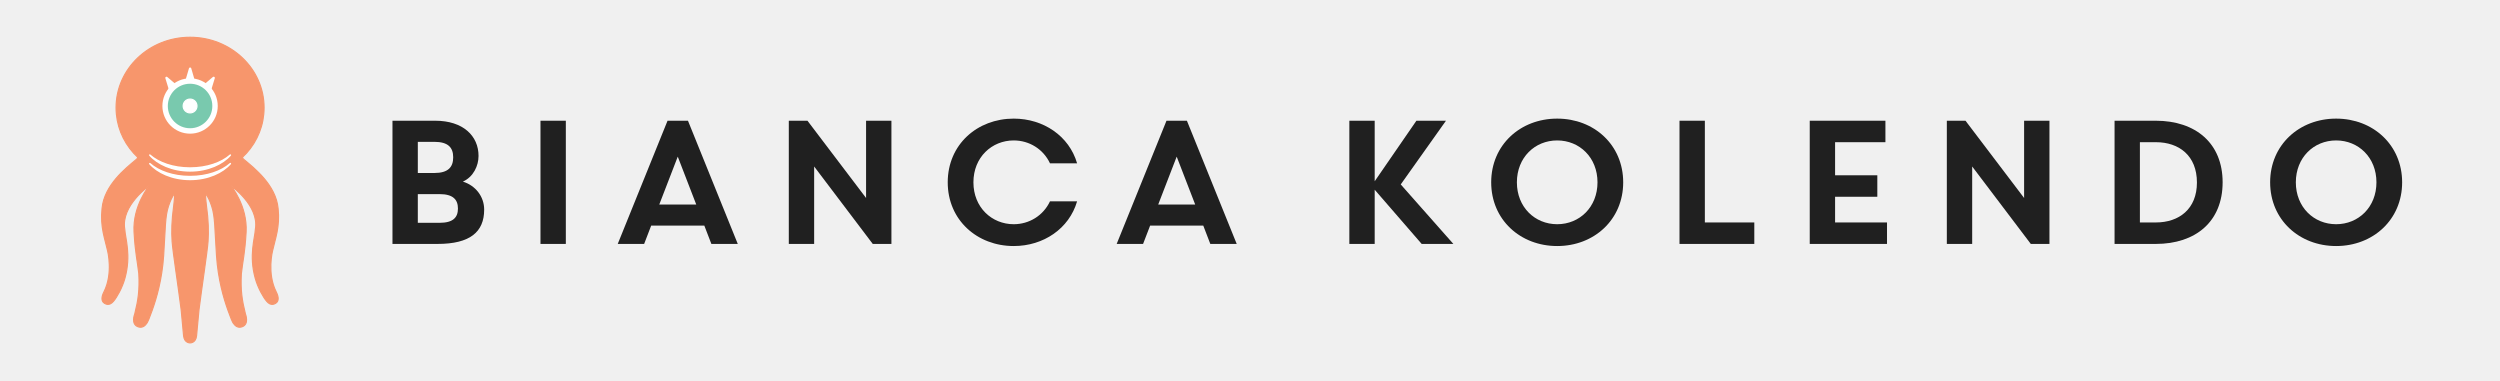
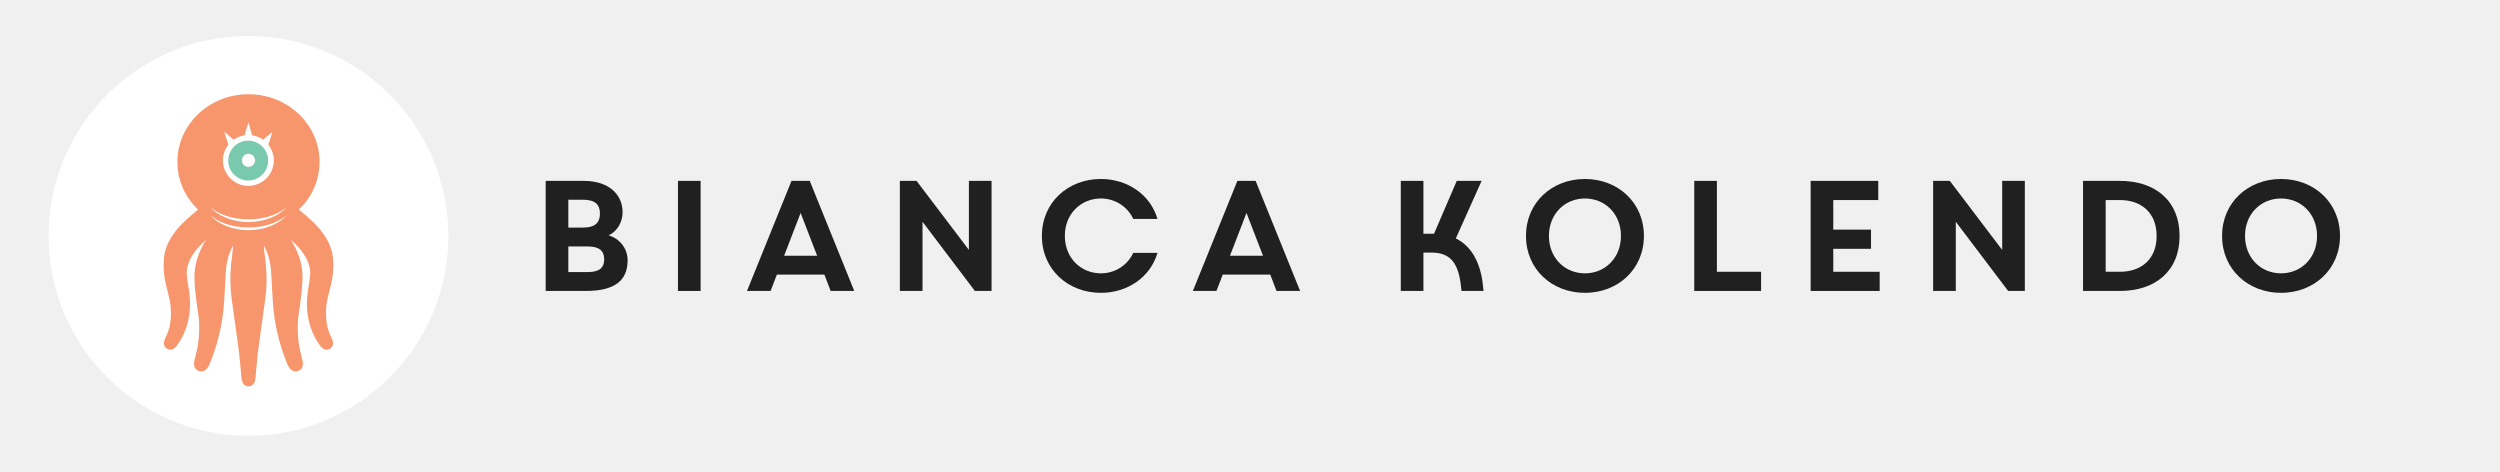
- <svg xmlns="http://www.w3.org/2000/svg" xmlns:xlink="http://www.w3.org/1999/xlink" version="1.1" id="Layer_1" x="0px" y="0px" width="1420.5px" height="216px" viewBox="0 0 1420.5 216" enable-background="new 0 0 1420.5 216" xml:space="preserve">
+ <svg xmlns="http://www.w3.org/2000/svg" xmlns:xlink="http://www.w3.org/1999/xlink" version="1.0" id="Layer_1" x="0px" y="0px" width="1144.5px" height="216px" viewBox="0 0 1144.5 216" enable-background="new 0 0 1144.5 216" xml:space="preserve">
+   <circle fill="#FFFFFF" cx="113.75" cy="108" r="91.5" />
  <g>
-     <g>
-       <defs>
-         <rect id="SVGID_1_" width="216" height="216" />
-       </defs>
-       <clipPath id="SVGID_2_">
-         <use xlink:href="#SVGID_1_" overflow="visible" />
-       </clipPath>
-       <path clip-path="url(#SVGID_2_)" fill="#F7966C" d="M108,194.824c0,0-3.213,0.182-3.687-3.981    c-0.475-4.163-0.438-5.808-1.39-14.913c-1.461-11.76-4.747-33.135-5.128-38.699c-0.378-5.565-0.256-11.982,0.885-20.205    c0.498-3.586,0.586-7.237,0.586-7.237c-1.52,2.147-2.514,4.25-3.526,7.334c-1.992,6.069-1.708,12.233-2.758,28.104    c-0.885,13.426-4.025,24.174-6.509,31.084c-1.375,3.826-2.528,6.912-3.249,7.586c-1.139,1.646-2.715,2.446-4.633,1.822    c-4.445-1.443-2.034-7.322-2.034-7.322c2.012-8.062,2.79-13.752,2.318-22.859c-0.778-7.208-2.013-11.381-2.71-23.682    c-0.819-15.02,8.667-26.371,8.667-26.371S68.58,116.807,70.887,130.21c0.283,5.217,3.736,14.772,0.097,27.888    c-1.542,5.543-4.593,10.836-6.453,13.025c-1.232,1.453-2.342,1.904-3.417,1.813c-0.733-0.063-5.194-0.895-2.063-7.062    c5.383-10.604,2.063-23.459,2.063-23.459c-1.391-6.452-4.281-13.438-3.126-23.967c1.231-13.342,13.626-22.956,19.16-27.603    c2.055-1.612,0.692-1.644-1.199-3.804c-6.29-6.989-9.993-15.961-9.993-25.88c0-22.085,18.812-39.988,42.044-39.988    c23.234,0,42.046,17.903,42.046,39.988c0,9.919-3.702,18.891-9.994,25.88c-1.892,2.16-3.253,2.192-1.198,3.804    c5.532,4.647,17.929,14.261,19.16,27.603c1.154,10.528-1.736,17.515-3.127,23.967c0,0-3.318,12.854,2.063,23.459    c3.131,6.167-1.331,6.997-2.063,7.062c-1.076,0.092-2.185-0.359-3.416-1.813c-1.859-2.189-4.914-7.482-6.453-13.025    c-3.639-13.115-0.186-22.671,0.096-27.888c2.309-13.403-13.944-24.726-13.944-24.726s9.487,11.352,8.669,26.372    c-0.697,12.299-1.934,16.473-2.71,23.681c-0.474,9.108,0.306,14.799,2.317,22.86c0,0,2.412,5.879-2.032,7.321    c-1.921,0.624-3.496-0.177-4.636-1.821c-0.721-0.674-1.873-3.762-3.248-7.588c-2.483-6.908-5.623-17.656-6.51-31.084    c-1.049-15.869-0.768-22.035-2.758-28.104c-1.015-3.084-2.007-5.186-3.525-7.334c0,0,0.089,3.652,0.586,7.238    c1.143,8.222,1.264,14.639,0.885,20.203c-0.381,5.565-3.667,26.94-5.128,38.701c-0.954,9.104-0.915,10.75-1.392,14.912    C111.215,195.006,108,194.824,108,194.824" />
-     </g>
-     <g>
-       <defs>
-         <rect id="SVGID_3_" width="216" height="216" />
-       </defs>
-       <clipPath id="SVGID_4_">
-         <use xlink:href="#SVGID_3_" overflow="visible" />
-       </clipPath>
-       <path clip-path="url(#SVGID_4_)" fill="none" stroke="#F7966C" stroke-width="0.661" stroke-linejoin="round" stroke-miterlimit="9" d="    M108,194.824c0,0-3.213,0.182-3.687-3.981c-0.475-4.163-0.438-5.808-1.39-14.913c-1.461-11.76-4.747-33.135-5.128-38.699    c-0.378-5.565-0.256-11.982,0.885-20.205c0.498-3.586,0.586-7.237,0.586-7.237c-1.52,2.147-2.514,4.25-3.526,7.334    c-1.992,6.069-1.708,12.233-2.758,28.104c-0.885,13.426-4.025,24.174-6.509,31.084c-1.375,3.826-2.528,6.912-3.249,7.586    c-1.139,1.646-2.715,2.446-4.633,1.822c-4.445-1.443-2.034-7.322-2.034-7.322c2.012-8.062,2.79-13.752,2.318-22.859    c-0.778-7.208-2.013-11.381-2.71-23.682c-0.819-15.02,8.667-26.371,8.667-26.371S68.58,116.807,70.887,130.21    c0.283,5.217,3.736,14.772,0.097,27.888c-1.542,5.543-4.593,10.836-6.453,13.025c-1.232,1.453-2.342,1.904-3.417,1.813    c-0.733-0.063-5.194-0.895-2.063-7.062c5.383-10.604,2.063-23.459,2.063-23.459c-1.391-6.452-4.281-13.438-3.126-23.967    c1.231-13.342,13.626-22.956,19.16-27.603c2.055-1.612,0.692-1.644-1.199-3.804c-6.29-6.989-9.993-15.961-9.993-25.88    c0-22.085,18.812-39.988,42.044-39.988c23.234,0,42.046,17.903,42.046,39.988c0,9.919-3.702,18.891-9.994,25.88    c-1.892,2.16-3.253,2.192-1.198,3.804c5.532,4.647,17.929,14.261,19.16,27.603c1.154,10.528-1.736,17.515-3.127,23.967    c0,0-3.318,12.854,2.063,23.459c3.131,6.167-1.331,6.997-2.063,7.062c-1.076,0.092-2.185-0.359-3.416-1.813    c-1.859-2.189-4.914-7.482-6.453-13.025c-3.639-13.115-0.186-22.671,0.096-27.888c2.309-13.403-13.944-24.726-13.944-24.726    s9.487,11.352,8.669,26.372c-0.697,12.299-1.934,16.473-2.71,23.681c-0.474,9.108,0.306,14.799,2.317,22.86    c0,0,2.412,5.879-2.032,7.321c-1.921,0.624-3.496-0.177-4.636-1.821c-0.721-0.674-1.873-3.762-3.248-7.588    c-2.483-6.908-5.623-17.656-6.51-31.084c-1.049-15.869-0.768-22.035-2.758-28.104c-1.015-3.084-2.007-5.186-3.525-7.334    c0,0,0.089,3.652,0.586,7.238c1.143,8.222,1.264,14.639,0.885,20.203c-0.381,5.565-3.667,26.94-5.128,38.701    c-0.954,9.104-0.915,10.75-1.392,14.912C111.215,195.006,108,194.824,108,194.824z" />
-     </g>
-     <g>
-       <defs>
-         <rect id="SVGID_5_" width="216" height="216" />
-       </defs>
-       <clipPath id="SVGID_6_">
-         <use xlink:href="#SVGID_5_" overflow="visible" />
-       </clipPath>
-       <polygon clip-path="url(#SVGID_6_)" fill="#FFFFFF" points="110.749,48.414 108.025,39.022 105.253,48.417   " />
-     </g>
-     <g>
-       <defs>
-         <rect id="SVGID_7_" width="216" height="216" />
-       </defs>
-       <clipPath id="SVGID_8_">
-         <use xlink:href="#SVGID_7_" overflow="visible" />
-       </clipPath>
-       <polygon clip-path="url(#SVGID_8_)" fill="none" stroke="#FFFFFF" stroke-width="1.354" stroke-linecap="round" stroke-linejoin="round" stroke-miterlimit="9" points="    110.749,48.414 108.025,39.022 105.253,48.417   " />
-     </g>
-     <g>
-       <defs>
-         <rect id="SVGID_9_" width="216" height="216" />
-       </defs>
-       <clipPath id="SVGID_10_">
-         <use xlink:href="#SVGID_9_" overflow="visible" />
-       </clipPath>
-       <polygon clip-path="url(#SVGID_10_)" fill="#FFFFFF" points="118.536,53.612 121.396,44.26 113.934,50.606   " />
-     </g>
-     <g>
-       <defs>
-         <rect id="SVGID_11_" width="216" height="216" />
-       </defs>
-       <clipPath id="SVGID_12_">
-         <use xlink:href="#SVGID_11_" overflow="visible" />
-       </clipPath>
-       <polygon clip-path="url(#SVGID_12_)" fill="none" stroke="#FFFFFF" stroke-width="1.354" stroke-linecap="round" stroke-linejoin="round" stroke-miterlimit="9" points="    118.536,53.612 121.396,44.26 113.934,50.606   " />
-     </g>
-     <g>
-       <defs>
-         <rect id="SVGID_13_" width="216" height="216" />
-       </defs>
-       <clipPath id="SVGID_14_">
-         <use xlink:href="#SVGID_13_" overflow="visible" />
-       </clipPath>
-       <polygon clip-path="url(#SVGID_14_)" fill="#FFFFFF" points="97.464,53.612 94.604,44.26 102.067,50.606   " />
-     </g>
-     <g>
-       <defs>
-         <rect id="SVGID_15_" width="216" height="216" />
-       </defs>
-       <clipPath id="SVGID_16_">
-         <use xlink:href="#SVGID_15_" overflow="visible" />
-       </clipPath>
-       <polygon clip-path="url(#SVGID_16_)" fill="none" stroke="#FFFFFF" stroke-width="1.354" stroke-linecap="round" stroke-linejoin="round" stroke-miterlimit="9" points="    97.464,53.612 94.604,44.26 102.067,50.606   " />
-     </g>
-     <g>
-       <defs>
-         <rect id="SVGID_17_" width="216" height="216" />
-       </defs>
-       <clipPath id="SVGID_18_">
-         <use xlink:href="#SVGID_17_" overflow="visible" />
-       </clipPath>
-       <path clip-path="url(#SVGID_18_)" fill="#79C9AE" d="M122.186,60.224c0,7.833-6.353,14.185-14.187,14.185    c-7.833,0-14.183-6.352-14.183-14.185c0-7.835,6.35-14.186,14.183-14.186C115.833,46.038,122.186,52.389,122.186,60.224" />
-     </g>
-     <g>
-       <defs>
-         <rect id="SVGID_19_" width="216" height="216" />
-       </defs>
-       <clipPath id="SVGID_20_">
-         <use xlink:href="#SVGID_19_" overflow="visible" />
-       </clipPath>
-       <circle clip-path="url(#SVGID_20_)" fill="none" stroke="#FFFFFF" stroke-width="3.08" stroke-miterlimit="9" cx="108" cy="60.224" r="14.185" />
-     </g>
-     <g>
-       <defs>
-         <rect id="SVGID_21_" width="216" height="216" />
-       </defs>
-       <clipPath id="SVGID_22_">
-         <use xlink:href="#SVGID_21_" overflow="visible" />
-       </clipPath>
-       <path clip-path="url(#SVGID_22_)" fill="#FFFFFF" d="M111.932,60.224c0,2.17-1.761,3.932-3.932,3.932    c-2.172,0-3.931-1.762-3.931-3.932c0-2.171,1.759-3.933,3.931-3.933C110.171,56.291,111.932,58.053,111.932,60.224" />
-     </g>
-     <g>
-       <defs>
-         <rect id="SVGID_23_" width="216" height="216" />
-       </defs>
-       <clipPath id="SVGID_24_">
-         <use xlink:href="#SVGID_23_" overflow="visible" />
-       </clipPath>
-       <circle clip-path="url(#SVGID_24_)" fill="none" stroke="#FFFFFF" stroke-width="0.661" stroke-miterlimit="9" cx="108" cy="60.224" r="3.932" />
-     </g>
-     <g>
-       <defs>
-         <rect id="SVGID_25_" width="216" height="216" />
-       </defs>
-       <clipPath id="SVGID_26_">
-         <use xlink:href="#SVGID_25_" overflow="visible" />
-       </clipPath>
-       <path clip-path="url(#SVGID_26_)" fill="#FFFFFF" d="M107.999,95.493c-9.708,0-17.888-2.996-22.868-7.359    c4.251,4.938,12.691,8.957,22.868,8.957c10.181,0,18.619-4.019,22.87-8.958C125.891,92.497,117.711,95.493,107.999,95.493" />
-     </g>
-     <g>
-       <defs>
-         <rect id="SVGID_27_" width="216" height="216" />
-       </defs>
-       <clipPath id="SVGID_28_">
-         <use xlink:href="#SVGID_27_" overflow="visible" />
-       </clipPath>
-       <path clip-path="url(#SVGID_28_)" fill="none" stroke="#FFFFFF" stroke-width="0.882" stroke-linejoin="round" stroke-miterlimit="9" d="    M107.999,95.493c-9.708,0-17.888-2.996-22.868-7.359c4.251,4.938,12.691,8.957,22.868,8.957c10.181,0,18.619-4.019,22.87-8.958    C125.891,92.497,117.711,95.493,107.999,95.493z" />
-     </g>
-     <g>
-       <defs>
-         <rect id="SVGID_29_" width="216" height="216" />
-       </defs>
-       <clipPath id="SVGID_30_">
-         <use xlink:href="#SVGID_29_" overflow="visible" />
-       </clipPath>
-       <path clip-path="url(#SVGID_30_)" fill="#FFFFFF" d="M107.999,100.351c-9.708,0-17.888-2.996-22.868-7.36    c4.251,4.938,12.691,8.958,22.868,8.958c10.181,0,18.619-4.02,22.87-8.959C125.891,97.355,117.711,100.351,107.999,100.351" />
-     </g>
-     <g>
-       <defs>
-         <rect id="SVGID_31_" width="216" height="216" />
-       </defs>
-       <clipPath id="SVGID_32_">
-         <use xlink:href="#SVGID_31_" overflow="visible" />
-       </clipPath>
-       <path clip-path="url(#SVGID_32_)" fill="none" stroke="#FFFFFF" stroke-width="0.882" stroke-linejoin="round" stroke-miterlimit="9" d="    M107.999,100.351c-9.708,0-17.888-2.996-22.868-7.36c4.251,4.938,12.691,8.958,22.868,8.958c10.181,0,18.619-4.02,22.87-8.959    C125.891,97.355,117.711,100.351,107.999,100.351z" />
-     </g>
+     <defs>
+       <rect id="SVGID_1_" x="31" y="27.25" width="165.5" height="165.5" />
+     </defs>
+     <clipPath id="SVGID_2_">
+       <use xlink:href="#SVGID_1_" overflow="visible" />
+     </clipPath>
+     <path clip-path="url(#SVGID_2_)" fill="none" stroke="#F7966C" stroke-width="0.661" stroke-linejoin="round" stroke-miterlimit="9" d="   M113.75,176.525c0,0-2.462,0.139-2.825-3.051s-0.336-4.449-1.065-11.426c-1.119-9.012-3.638-25.389-3.929-29.652   c-0.289-4.264-0.195-9.182,0.678-15.48c0.381-2.748,0.449-5.547,0.449-5.547c-1.165,1.646-1.926,3.258-2.703,5.619   c-1.524,4.65-1.307,9.375-2.111,21.535c-0.679,10.287-3.085,18.521-4.987,23.816c-1.054,2.932-1.938,5.297-2.49,5.813   c-0.873,1.262-2.08,1.875-3.549,1.396c-3.406-1.105-1.559-5.611-1.559-5.611c1.541-6.176,2.138-10.535,1.775-17.516   c-0.596-5.521-1.542-8.719-2.076-18.143c-0.627-11.51,6.641-20.208,6.641-20.208s-12.452,8.676-10.684,18.946   c0.216,3.998,2.861,11.318,0.073,21.367c-1.181,4.248-3.519,8.303-4.944,9.98c-0.943,1.113-1.794,1.459-2.618,1.391   c-0.562-0.051-3.979-0.686-1.581-5.412c4.125-8.125,1.581-17.973,1.581-17.973c-1.065-4.943-3.28-10.297-2.396-18.365   c0.943-10.223,10.441-17.589,14.682-21.149c1.574-1.235,0.529-1.259-0.919-2.915c-4.819-5.354-7.657-12.229-7.657-19.83   c0-16.921,14.414-30.639,32.215-30.639c17.803,0,32.216,13.717,32.216,30.639c0,7.601-2.837,14.475-7.657,19.83   c-1.45,1.655-2.493,1.68-0.919,2.915c4.239,3.561,13.737,10.926,14.681,21.149c0.885,8.068-1.33,13.422-2.396,18.365   c0,0-2.543,9.848,1.581,17.973c2.398,4.727-1.021,5.361-1.581,5.412c-0.824,0.068-1.674-0.277-2.617-1.391   c-1.425-1.678-3.766-5.732-4.944-9.98c-2.788-10.049-0.143-17.369,0.073-21.367c1.769-10.27-10.686-18.946-10.686-18.946   s7.27,8.698,6.643,20.208c-0.535,9.424-1.48,12.621-2.076,18.143c-0.363,6.98,0.233,11.34,1.775,17.516   c0,0,1.848,4.506-1.558,5.611c-1.471,0.479-2.678-0.135-3.551-1.396c-0.553-0.516-1.436-2.881-2.489-5.813   c-1.903-5.295-4.308-13.529-4.987-23.816c-0.804-12.16-0.588-16.885-2.113-21.535c-0.776-2.361-1.537-3.973-2.701-5.619   c0,0,0.067,2.799,0.449,5.547c0.875,6.299,0.968,11.217,0.677,15.48c-0.292,4.264-2.809,20.641-3.929,29.652   c-0.73,6.977-0.701,8.236-1.065,11.426C116.213,176.664,113.75,176.525,113.75,176.525z" />
+     <path clip-path="url(#SVGID_2_)" fill="#79C9AE" d="M113.624,64.399c-5.036,0-9.118,4.083-9.118,9.12   c0,5.035,4.082,9.119,9.118,9.119s9.12-4.083,9.12-9.119C122.744,68.482,118.66,64.399,113.624,64.399z M113.75,76.406   c-1.664,0-3.013-1.35-3.013-3.013c0-1.664,1.349-3.013,3.013-3.013c1.663,0,3.013,1.35,3.013,3.013   C116.763,75.056,115.413,76.406,113.75,76.406z" />
+     <path clip-path="url(#SVGID_2_)" fill="#F7966C" d="M149.675,136.371c1.065-4.943,3.28-10.297,2.396-18.365   c-0.943-10.223-10.441-17.589-14.681-21.149c-1.574-1.235-0.531-1.259,0.919-2.915c4.82-5.354,7.657-12.229,7.657-19.83   c0-16.921-14.413-30.639-32.216-30.639c-17.801,0-32.215,13.717-32.215,30.639c0,7.601,2.838,14.475,7.657,19.83   c1.448,1.655,2.493,1.68,0.919,2.915c-4.24,3.561-13.738,10.926-14.682,21.149c-0.885,8.068,1.33,13.422,2.396,18.365   c0,0,2.544,9.848-1.581,17.973c-2.398,4.727,1.02,5.361,1.581,5.412c0.824,0.068,1.675-0.277,2.618-1.391   c1.426-1.678,3.764-5.732,4.944-9.98c2.788-10.049,0.143-17.369-0.073-21.367c-1.769-10.27,10.684-18.946,10.684-18.946   s-7.268,8.698-6.641,20.208c0.534,9.424,1.48,12.621,2.076,18.143c0.362,6.98-0.234,11.34-1.775,17.516   c0,0-1.848,4.506,1.559,5.611c1.469,0.479,2.676-0.135,3.549-1.396c0.553-0.516,1.437-2.881,2.49-5.813   c1.902-5.295,4.309-13.529,4.987-23.816c0.805-12.16,0.587-16.885,2.111-21.535c0.777-2.361,1.538-3.973,2.703-5.619   c0,0-0.068,2.799-0.449,5.547c-0.873,6.299-0.967,11.217-0.678,15.48c0.291,4.264,2.81,20.641,3.929,29.652   c0.729,6.977,0.702,8.236,1.065,11.426s2.825,3.051,2.825,3.051s2.463,0.139,2.825-3.051c0.364-3.189,0.335-4.449,1.065-11.426   c1.12-9.012,3.637-25.389,3.929-29.652c0.291-4.264,0.198-9.182-0.677-15.48c-0.382-2.748-0.449-5.547-0.449-5.547   c1.164,1.646,1.925,3.258,2.701,5.619c1.525,4.65,1.31,9.375,2.113,21.535c0.68,10.287,3.084,18.521,4.987,23.816   c1.054,2.932,1.937,5.297,2.489,5.813c0.873,1.262,2.08,1.875,3.551,1.396c3.405-1.105,1.558-5.611,1.558-5.611   c-1.542-6.176-2.139-10.535-1.775-17.516c0.596-5.521,1.541-8.719,2.076-18.143c0.627-11.51-6.643-20.208-6.643-20.208   s12.454,8.676,10.686,18.946c-0.216,3.998-2.861,11.318-0.073,21.367c1.179,4.248,3.52,8.303,4.944,9.98   c0.943,1.113,1.793,1.459,2.617,1.391c0.561-0.051,3.979-0.686,1.581-5.412C147.132,146.219,149.675,136.371,149.675,136.371z    M102.694,60.329l4.261,3.622c1.46-1.04,3.169-1.745,5.023-2.021l1.742-5.903l1.713,5.906c1.848,0.277,3.553,0.981,5.01,2.019   l4.261-3.622l-1.821,5.957c1.542,1.977,2.471,4.456,2.471,7.157c0,6.434-5.22,11.652-11.655,11.652   c-6.435,0-11.651-5.218-11.651-11.652c0-2.702,0.928-5.181,2.47-7.158L102.694,60.329z M113.749,105.364   c-7.797,0-14.265-3.08-17.521-6.864c3.815,3.344,10.084,5.639,17.521,5.639c7.441,0,13.709-2.295,17.523-5.64   C128.016,102.284,121.55,105.364,113.749,105.364z M113.749,101.641c-7.797,0-14.265-3.08-17.521-6.862   c3.815,3.343,10.084,5.638,17.521,5.638c7.441,0,13.709-2.295,17.523-5.639C128.016,98.562,121.55,101.641,113.749,101.641z" />
  </g>
  <g>
-     <path fill="#202020" d="M223.001,68.595h24.302c15.801,0,24.602,8.601,24.602,20.001c0,5.6-2.9,11.9-8.9,14.601   c7.2,2.2,12.101,8.5,12.101,15.901c0,12.7-8.001,19.501-26.502,19.501h-25.602V68.595z M246.803,80.596h-9.4v17.701h9.4   c7.801,0,10.7-3.3,10.7-8.901C257.503,83.796,254.604,80.596,246.803,80.596z M237.402,110.298v16.301h12.4   c7.601,0,10.4-3,10.4-8.101c0-5.1-2.8-8.2-10.4-8.2H237.402z" />
-     <path fill="#202020" d="M321.502,68.595V138.6h-14.401V68.595H321.502z" />
-     <path fill="#202020" d="M400.202,128.199H370l-4,10.4h-15.001l28.302-70.004h11.601l28.302,70.004h-15.001L400.202,128.199z    M374.601,116.198h21.001l-10.501-27.202L374.601,116.198z" />
-     <path fill="#202020" d="M448.199,68.595H458.8l33.302,43.903V68.595h14.401V138.6h-10.601l-33.302-44.003V138.6h-14.401V68.595z" />
-     <path fill="#202020" d="M576,67.396c16.901,0,31.502,9.9,36.002,25.401h-15.4c-3.801-8.101-11.801-13.001-20.602-13.001   c-12.4,0-22.901,9.5-22.901,23.802c0,14.301,10.501,23.801,22.901,23.801c8.801,0,16.801-4.9,20.602-13h15.4   c-4.5,15.5-19.101,25.401-36.002,25.401c-20.701,0-37.502-14.701-37.502-36.202C538.498,82.096,555.299,67.396,576,67.396z" />
-     <path fill="#202020" d="M683.7,128.199h-30.202l-4,10.4h-15.001l28.302-70.004h11.601l28.302,70.004H687.7L683.7,128.199z    M658.099,116.198H679.1l-10.501-27.202L658.099,116.198z" />
-     <path fill="#202020" d="M821.6,68.595l-25.701,36.202L825.8,138.6h-18.001l-26.701-30.802V138.6h-14.401V68.595h14.401v34.402   l23.701-34.402H821.6z" />
-     <path fill="#202020" d="M884.798,67.396c21.001,0,37.503,15,37.503,36.202c0,21.201-16.502,36.202-37.503,36.202   s-37.502-15.001-37.502-36.202C847.296,82.396,863.797,67.396,884.798,67.396z M884.798,127.398c12.701,0,22.901-9.7,22.901-23.801   c0-14.101-10.2-23.802-22.901-23.802c-12.7,0-22.901,9.701-22.901,23.802C861.896,117.698,872.098,127.398,884.798,127.398z" />
-     <path fill="#202020" d="M954.295,68.595h14.401v57.803h28.102V138.6h-42.503V68.595z" />
-     <path fill="#202020" d="M1028.294,68.595h43.003v12.201h-28.602v18.801h24.001v12.201h-24.001v14.601h29.502V138.6h-43.903V68.595z   " />
-     <path fill="#202020" d="M1106.193,68.595h10.601l33.302,43.903V68.595h14.401V138.6h-10.601l-33.302-44.003V138.6h-14.401V68.595z" />
-     <path fill="#202020" d="M1224.894,138.6h-23.401V68.595h23.401c22.701,0,38.003,12.801,38.003,35.002   C1262.896,125.898,1247.595,138.6,1224.894,138.6z M1224.994,80.796h-9.101v45.603h9.101c13.101,0,23.301-7.6,23.301-22.701   C1248.295,88.396,1238.095,80.796,1224.994,80.796z" />
-     <path fill="#202020" d="M1327.394,67.396c21.001,0,37.503,15,37.503,36.202c0,21.201-16.502,36.202-37.503,36.202   s-37.502-15.001-37.502-36.202C1289.892,82.396,1306.393,67.396,1327.394,67.396z M1327.394,127.398   c12.701,0,22.901-9.7,22.901-23.801c0-14.101-10.2-23.802-22.901-23.802c-12.7,0-22.901,9.701-22.901,23.802   C1304.492,117.698,1314.693,127.398,1327.394,127.398z" />
+     <path fill="#202020" d="M249.818,82.804h17.494c11.374,0,17.709,6.191,17.709,14.398c0,4.032-2.087,8.567-6.407,10.511   c5.184,1.584,8.711,6.12,8.711,11.447c0,9.143-5.759,14.038-19.077,14.038h-18.43V82.804z M266.952,91.442h-6.768v12.743h6.768   c5.615,0,7.703-2.376,7.703-6.407C274.655,93.746,272.567,91.442,266.952,91.442z M260.185,112.824v11.734h8.928   c5.471,0,7.486-2.16,7.486-5.832c0-3.671-2.016-5.902-7.486-5.902H260.185z" />
+     <path fill="#202020" d="M320.736,82.804v50.394H310.37V82.804H320.736z" />
+     <path fill="#202020" d="M377.397,125.71h-21.741l-2.88,7.487h-10.799l20.374-50.394h8.351l20.374,50.394h-10.799L377.397,125.71z    M358.968,117.071h15.118l-7.559-19.582L358.968,117.071z" />
+     <path fill="#202020" d="M411.961,82.804h7.631l23.973,31.604V82.804h10.367v50.394h-7.631l-23.974-31.676v31.676h-10.366V82.804z" />
+     <path fill="#202020" d="M503.974,81.939c12.166,0,22.677,7.127,25.916,18.286h-11.086c-2.736-5.832-8.495-9.359-14.83-9.359   c-8.928,0-16.486,6.839-16.486,17.134c0,10.294,7.559,17.134,16.486,17.134c6.335,0,12.094-3.527,14.83-9.359h11.086   c-3.239,11.158-13.75,18.285-25.916,18.285c-14.902,0-26.997-10.582-26.997-26.06S489.071,81.939,503.974,81.939z" />
+     <path fill="#202020" d="M581.516,125.71h-21.741l-2.88,7.487h-10.799l20.374-50.394h8.351l20.374,50.394h-10.799L581.516,125.71z    M563.086,117.071h15.118l-7.559-19.582L563.086,117.071z" />
+     <path fill="#202020" d="M651.646,106.993h4.824h0.035l10.403-24.189h11.374l-11.806,26.349c7.234,3.527,11.41,11.267,12.454,21.813   l0.216,2.232h-10.079l-0.216-2.088c-1.224-11.807-5.831-15.479-13.534-15.479h-3.672v17.566h-10.366V82.804h10.366V106.993z" />
+     <path fill="#202020" d="M725.588,81.939c15.117,0,26.996,10.799,26.996,26.061s-11.879,26.06-26.996,26.06   c-15.118,0-26.997-10.798-26.997-26.06S710.47,81.939,725.588,81.939z M725.588,125.135c9.143,0,16.485-6.983,16.485-17.134   s-7.343-17.134-16.485-17.134c-9.144,0-16.486,6.983-16.486,17.134S716.444,125.135,725.588,125.135z" />
+     <path fill="#202020" d="M775.63,82.804h10.366v41.61h20.229v8.783H775.63V82.804z" />
+     <path fill="#202020" d="M828.909,82.804h30.956v8.783h-20.59v13.534h17.278v8.784h-17.278v10.51h21.238v8.783h-31.604V82.804z" />
+     <path fill="#202020" d="M884.996,82.804h7.631l23.973,31.604V82.804h10.367v50.394h-7.631l-23.974-31.676v31.676h-10.366V82.804z" />
+     <path fill="#202020" d="M970.457,133.197h-16.846V82.804h16.846c16.342,0,27.356,9.215,27.356,25.197   C997.813,124.055,986.799,133.197,970.457,133.197z M970.529,91.586h-6.552v32.828h6.552c9.431,0,16.773-5.471,16.773-16.342   C987.303,97.058,979.96,91.586,970.529,91.586z" />
+     <path fill="#202020" d="M1044.256,81.939c15.117,0,26.996,10.799,26.996,26.061s-11.879,26.06-26.996,26.06   c-15.118,0-26.997-10.798-26.997-26.06S1029.138,81.939,1044.256,81.939z M1044.256,125.135c9.143,0,16.485-6.983,16.485-17.134   s-7.343-17.134-16.485-17.134c-9.144,0-16.486,6.983-16.486,17.134S1035.112,125.135,1044.256,125.135z" />
  </g>
</svg>
